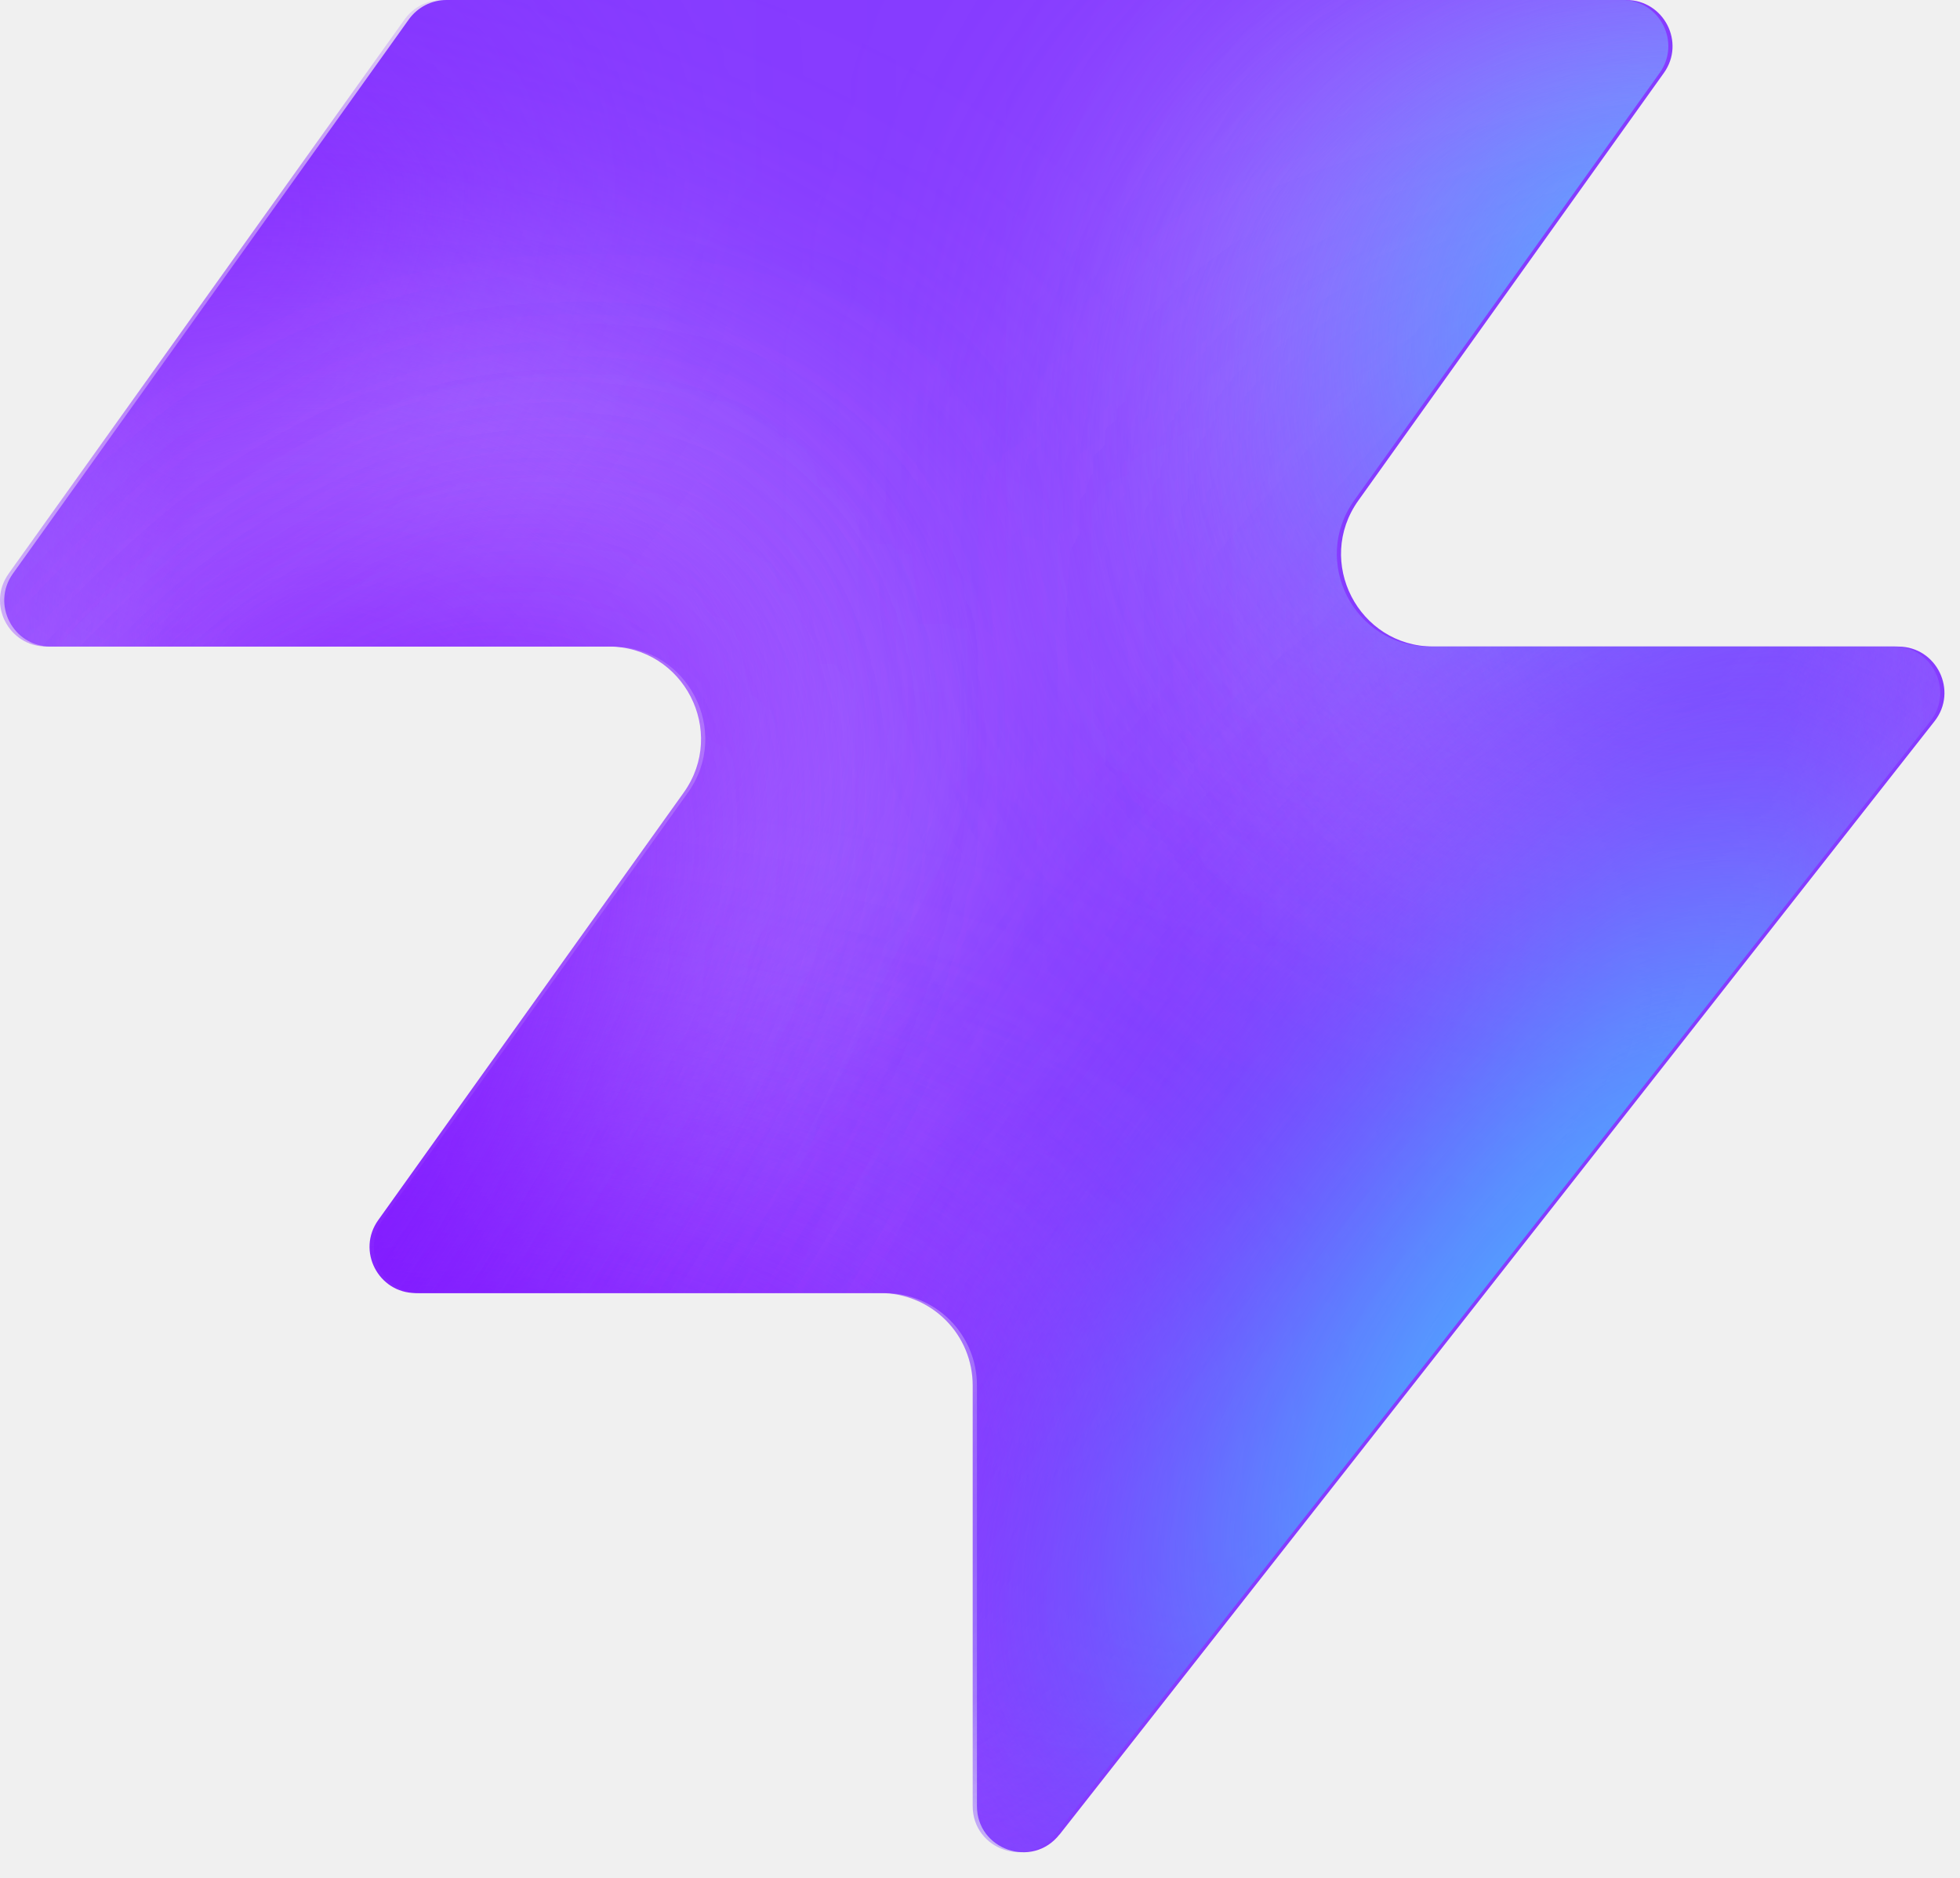
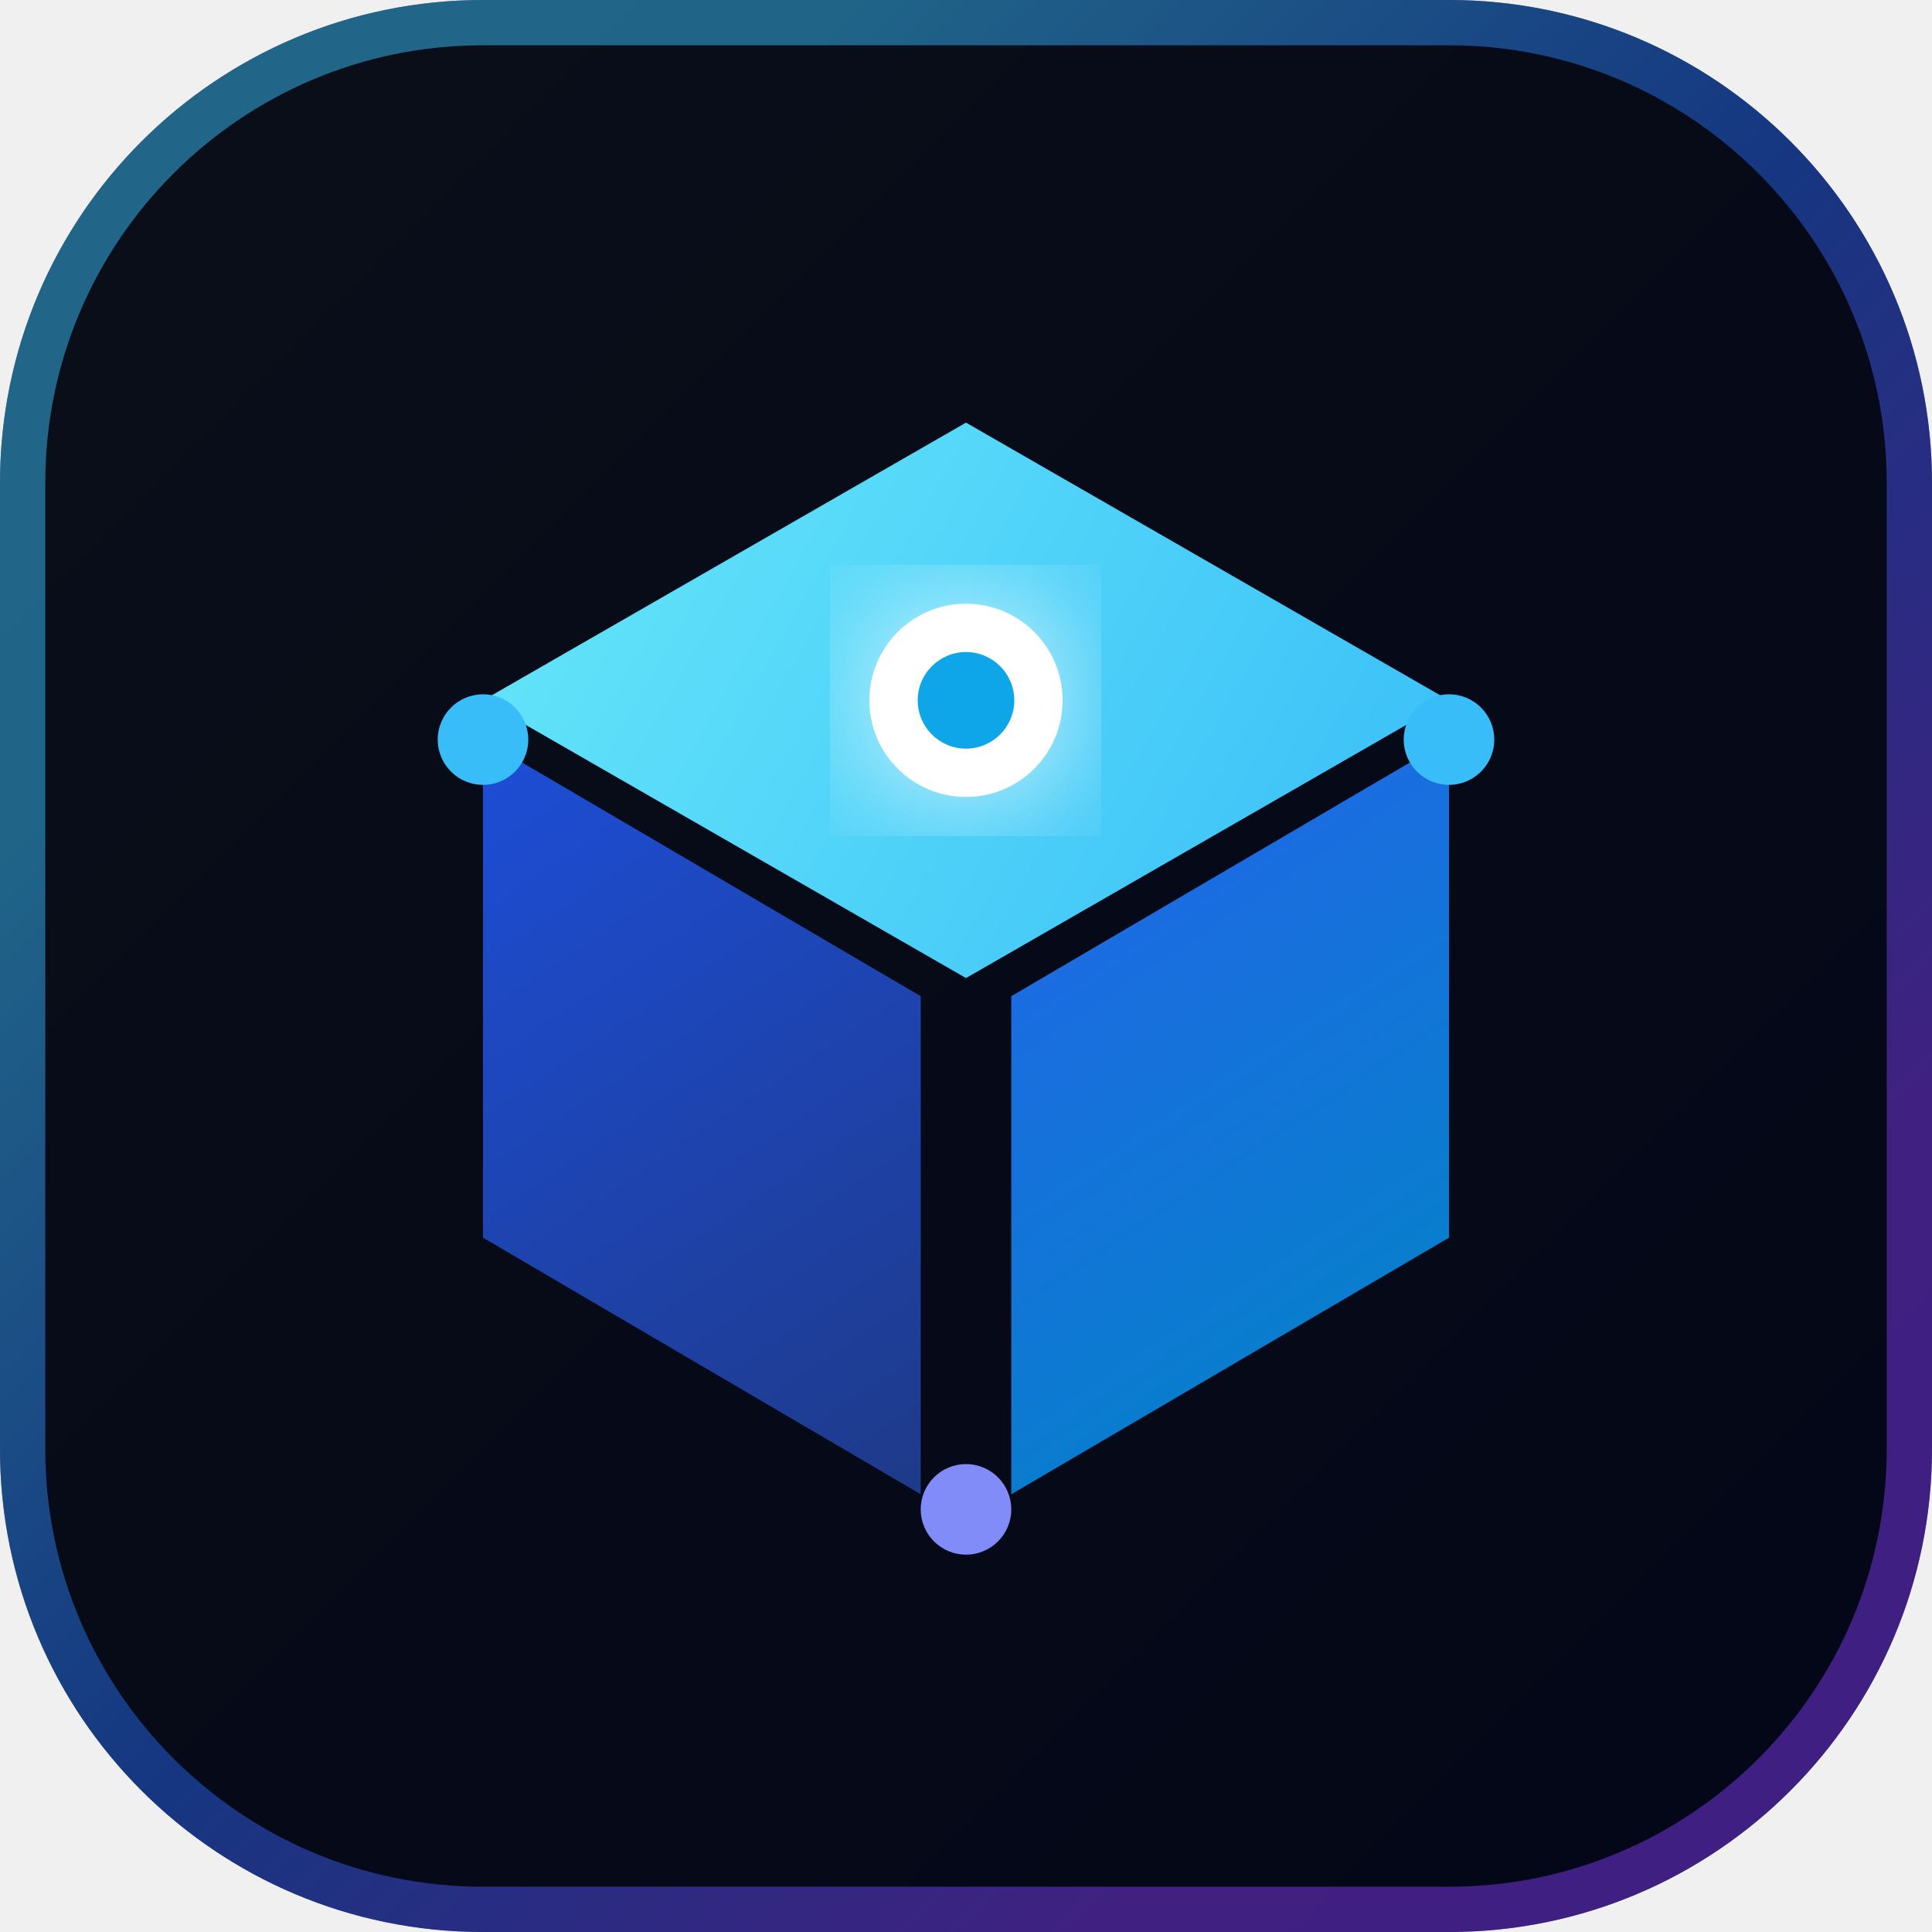
- <svg xmlns="http://www.w3.org/2000/svg" width="48" height="46" fill="none" viewBox="0 0 48 46">
-   <path fill="#863bff" d="M25.946 44.938c-.664.845-2.021.375-2.021-.698V33.937a2.26 2.26 0 0 0-2.262-2.262H10.287c-.92 0-1.456-1.04-.92-1.788l7.48-10.471c1.07-1.497 0-3.578-1.842-3.578H1.237c-.92 0-1.456-1.04-.92-1.788L10.013.474c.214-.297.556-.474.92-.474h28.894c.92 0 1.456 1.04.92 1.788l-7.48 10.471c-1.07 1.498 0 3.579 1.842 3.579h11.377c.943 0 1.473 1.088.89 1.83L25.947 44.94z" style="fill:#863bff;fill:color(display-p3 .525 .23 1);fill-opacity:1" />
-   <mask id="a" width="48" height="46" x="0" y="0" maskUnits="userSpaceOnUse" style="mask-type:alpha">
-     <path fill="#000" d="M25.842 44.938c-.664.844-2.021.375-2.021-.698V33.937a2.26 2.26 0 0 0-2.262-2.262H10.183c-.92 0-1.456-1.04-.92-1.788l7.48-10.471c1.07-1.498 0-3.579-1.842-3.579H1.133c-.92 0-1.456-1.04-.92-1.787L9.91.473c.214-.297.556-.474.92-.474h28.894c.92 0 1.456 1.04.92 1.788l-7.48 10.471c-1.07 1.498 0 3.578 1.842 3.578h11.377c.943 0 1.473 1.088.89 1.832L25.843 44.94z" style="fill:#000;fill-opacity:1" />
-   </mask>
-   <g mask="url(#a)">
-     <g filter="url(#b)">
-       <ellipse cx="5.508" cy="14.704" fill="#ede6ff" rx="5.508" ry="14.704" style="fill:#ede6ff;fill:color(display-p3 .927 .903 1);fill-opacity:1" transform="matrix(.00324 1 1 -.00324 -4.47 31.516)" />
-     </g>
-     <g filter="url(#c)">
-       <ellipse cx="10.399" cy="29.851" fill="#ede6ff" rx="10.399" ry="29.851" style="fill:#ede6ff;fill:color(display-p3 .927 .903 1);fill-opacity:1" transform="matrix(.00324 1 1 -.00324 -39.328 7.883)" />
-     </g>
-     <g filter="url(#d)">
-       <ellipse cx="5.508" cy="30.487" fill="#7e14ff" rx="5.508" ry="30.487" style="fill:#7e14ff;fill:color(display-p3 .492 .077 1);fill-opacity:1" transform="rotate(89.814 -25.913 -14.639)scale(1 -1)" />
-     </g>
-     <g filter="url(#e)">
-       <ellipse cx="5.508" cy="30.599" fill="#7e14ff" rx="5.508" ry="30.599" style="fill:#7e14ff;fill:color(display-p3 .492 .077 1);fill-opacity:1" transform="rotate(89.814 -32.644 -3.334)scale(1 -1)" />
-     </g>
-     <g filter="url(#f)">
-       <ellipse cx="5.508" cy="30.599" fill="#7e14ff" rx="5.508" ry="30.599" style="fill:#7e14ff;fill:color(display-p3 .492 .077 1);fill-opacity:1" transform="matrix(.00324 1 1 -.00324 -34.34 30.47)" />
-     </g>
-     <g filter="url(#g)">
-       <ellipse cx="14.072" cy="22.078" fill="#ede6ff" rx="14.072" ry="22.078" style="fill:#ede6ff;fill:color(display-p3 .927 .903 1);fill-opacity:1" transform="rotate(93.35 24.506 48.493)scale(-1 1)" />
-     </g>
-     <g filter="url(#h)">
-       <ellipse cx="3.47" cy="21.501" fill="#7e14ff" rx="3.47" ry="21.501" style="fill:#7e14ff;fill:color(display-p3 .492 .077 1);fill-opacity:1" transform="rotate(89.009 28.708 47.59)scale(-1 1)" />
-     </g>
-     <g filter="url(#i)">
-       <ellipse cx="3.47" cy="21.501" fill="#7e14ff" rx="3.47" ry="21.501" style="fill:#7e14ff;fill:color(display-p3 .492 .077 1);fill-opacity:1" transform="rotate(89.009 28.708 47.59)scale(-1 1)" />
-     </g>
-     <g filter="url(#j)">
-       <ellipse cx=".387" cy="8.972" fill="#7e14ff" rx="4.407" ry="29.108" style="fill:#7e14ff;fill:color(display-p3 .492 .077 1);fill-opacity:1" transform="rotate(39.51 .387 8.972)" />
-     </g>
-     <g filter="url(#k)">
-       <ellipse cx="47.523" cy="-6.092" fill="#7e14ff" rx="4.407" ry="29.108" style="fill:#7e14ff;fill:color(display-p3 .492 .077 1);fill-opacity:1" transform="rotate(37.892 47.523 -6.092)" />
-     </g>
-     <g filter="url(#l)">
-       <ellipse cx="41.412" cy="6.333" fill="#47bfff" rx="5.971" ry="9.665" style="fill:#47bfff;fill:color(display-p3 .28 .748 1);fill-opacity:1" transform="rotate(37.892 41.412 6.333)" />
-     </g>
-     <g filter="url(#m)">
-       <ellipse cx="-1.879" cy="38.332" fill="#7e14ff" rx="4.407" ry="29.108" style="fill:#7e14ff;fill:color(display-p3 .492 .077 1);fill-opacity:1" transform="rotate(37.892 -1.88 38.332)" />
-     </g>
-     <g filter="url(#n)">
-       <ellipse cx="-1.879" cy="38.332" fill="#7e14ff" rx="4.407" ry="29.108" style="fill:#7e14ff;fill:color(display-p3 .492 .077 1);fill-opacity:1" transform="rotate(37.892 -1.88 38.332)" />
-     </g>
-     <g filter="url(#o)">
-       <ellipse cx="35.651" cy="29.907" fill="#7e14ff" rx="4.407" ry="29.108" style="fill:#7e14ff;fill:color(display-p3 .492 .077 1);fill-opacity:1" transform="rotate(37.892 35.651 29.907)" />
-     </g>
-     <g filter="url(#p)">
-       <ellipse cx="38.418" cy="32.4" fill="#47bfff" rx="5.971" ry="15.297" style="fill:#47bfff;fill:color(display-p3 .28 .748 1);fill-opacity:1" transform="rotate(37.892 38.418 32.4)" />
-     </g>
-   </g>
+ <svg xmlns="http://www.w3.org/2000/svg" viewBox="0 0 64 64" fill="none">
  <defs>
-     <filter id="b" width="60.045" height="41.654" x="-19.77" y="16.149" color-interpolation-filters="sRGB" filterUnits="userSpaceOnUse">
-       <feFlood flood-opacity="0" result="BackgroundImageFix" />
-       <feBlend in="SourceGraphic" in2="BackgroundImageFix" result="shape" />
-       <feGaussianBlur result="effect1_foregroundBlur_2002_17158" stdDeviation="7.659" />
-     </filter>
-     <filter id="c" width="90.34" height="51.437" x="-54.613" y="-7.533" color-interpolation-filters="sRGB" filterUnits="userSpaceOnUse">
-       <feFlood flood-opacity="0" result="BackgroundImageFix" />
-       <feBlend in="SourceGraphic" in2="BackgroundImageFix" result="shape" />
-       <feGaussianBlur result="effect1_foregroundBlur_2002_17158" stdDeviation="7.659" />
-     </filter>
-     <filter id="d" width="79.355" height="29.4" x="-49.64" y="2.03" color-interpolation-filters="sRGB" filterUnits="userSpaceOnUse">
-       <feFlood flood-opacity="0" result="BackgroundImageFix" />
-       <feBlend in="SourceGraphic" in2="BackgroundImageFix" result="shape" />
-       <feGaussianBlur result="effect1_foregroundBlur_2002_17158" stdDeviation="4.596" />
-     </filter>
-     <filter id="e" width="79.579" height="29.4" x="-45.045" y="20.029" color-interpolation-filters="sRGB" filterUnits="userSpaceOnUse">
-       <feFlood flood-opacity="0" result="BackgroundImageFix" />
-       <feBlend in="SourceGraphic" in2="BackgroundImageFix" result="shape" />
-       <feGaussianBlur result="effect1_foregroundBlur_2002_17158" stdDeviation="4.596" />
-     </filter>
-     <filter id="f" width="79.579" height="29.4" x="-43.513" y="21.178" color-interpolation-filters="sRGB" filterUnits="userSpaceOnUse">
-       <feFlood flood-opacity="0" result="BackgroundImageFix" />
-       <feBlend in="SourceGraphic" in2="BackgroundImageFix" result="shape" />
-       <feGaussianBlur result="effect1_foregroundBlur_2002_17158" stdDeviation="4.596" />
-     </filter>
-     <filter id="g" width="74.749" height="58.852" x="15.756" y="-17.901" color-interpolation-filters="sRGB" filterUnits="userSpaceOnUse">
-       <feFlood flood-opacity="0" result="BackgroundImageFix" />
-       <feBlend in="SourceGraphic" in2="BackgroundImageFix" result="shape" />
-       <feGaussianBlur result="effect1_foregroundBlur_2002_17158" stdDeviation="7.659" />
-     </filter>
-     <filter id="h" width="61.377" height="25.362" x="23.548" y="2.284" color-interpolation-filters="sRGB" filterUnits="userSpaceOnUse">
-       <feFlood flood-opacity="0" result="BackgroundImageFix" />
-       <feBlend in="SourceGraphic" in2="BackgroundImageFix" result="shape" />
-       <feGaussianBlur result="effect1_foregroundBlur_2002_17158" stdDeviation="4.596" />
-     </filter>
-     <filter id="i" width="61.377" height="25.362" x="23.548" y="2.284" color-interpolation-filters="sRGB" filterUnits="userSpaceOnUse">
-       <feFlood flood-opacity="0" result="BackgroundImageFix" />
-       <feBlend in="SourceGraphic" in2="BackgroundImageFix" result="shape" />
-       <feGaussianBlur result="effect1_foregroundBlur_2002_17158" stdDeviation="4.596" />
-     </filter>
-     <filter id="j" width="56.045" height="63.649" x="-27.636" y="-22.853" color-interpolation-filters="sRGB" filterUnits="userSpaceOnUse">
-       <feFlood flood-opacity="0" result="BackgroundImageFix" />
-       <feBlend in="SourceGraphic" in2="BackgroundImageFix" result="shape" />
-       <feGaussianBlur result="effect1_foregroundBlur_2002_17158" stdDeviation="4.596" />
-     </filter>
-     <filter id="k" width="54.814" height="64.646" x="20.116" y="-38.415" color-interpolation-filters="sRGB" filterUnits="userSpaceOnUse">
-       <feFlood flood-opacity="0" result="BackgroundImageFix" />
-       <feBlend in="SourceGraphic" in2="BackgroundImageFix" result="shape" />
-       <feGaussianBlur result="effect1_foregroundBlur_2002_17158" stdDeviation="4.596" />
-     </filter>
-     <filter id="l" width="33.541" height="35.313" x="24.641" y="-11.323" color-interpolation-filters="sRGB" filterUnits="userSpaceOnUse">
-       <feFlood flood-opacity="0" result="BackgroundImageFix" />
-       <feBlend in="SourceGraphic" in2="BackgroundImageFix" result="shape" />
-       <feGaussianBlur result="effect1_foregroundBlur_2002_17158" stdDeviation="4.596" />
-     </filter>
-     <filter id="m" width="54.814" height="64.646" x="-29.286" y="6.009" color-interpolation-filters="sRGB" filterUnits="userSpaceOnUse">
-       <feFlood flood-opacity="0" result="BackgroundImageFix" />
-       <feBlend in="SourceGraphic" in2="BackgroundImageFix" result="shape" />
-       <feGaussianBlur result="effect1_foregroundBlur_2002_17158" stdDeviation="4.596" />
-     </filter>
-     <filter id="n" width="54.814" height="64.646" x="-29.286" y="6.009" color-interpolation-filters="sRGB" filterUnits="userSpaceOnUse">
-       <feFlood flood-opacity="0" result="BackgroundImageFix" />
-       <feBlend in="SourceGraphic" in2="BackgroundImageFix" result="shape" />
-       <feGaussianBlur result="effect1_foregroundBlur_2002_17158" stdDeviation="4.596" />
-     </filter>
-     <filter id="o" width="54.814" height="64.646" x="8.244" y="-2.416" color-interpolation-filters="sRGB" filterUnits="userSpaceOnUse">
-       <feFlood flood-opacity="0" result="BackgroundImageFix" />
-       <feBlend in="SourceGraphic" in2="BackgroundImageFix" result="shape" />
-       <feGaussianBlur result="effect1_foregroundBlur_2002_17158" stdDeviation="4.596" />
-     </filter>
-     <filter id="p" width="39.409" height="43.623" x="18.713" y="10.588" color-interpolation-filters="sRGB" filterUnits="userSpaceOnUse">
-       <feFlood flood-opacity="0" result="BackgroundImageFix" />
-       <feBlend in="SourceGraphic" in2="BackgroundImageFix" result="shape" />
-       <feGaussianBlur result="effect1_foregroundBlur_2002_17158" stdDeviation="4.596" />
+     <linearGradient id="bgGrad" x1="0" y1="0" x2="64" y2="64" gradientUnits="userSpaceOnUse">
+       <stop offset="0%" stop-color="#0B0F19" />
+       <stop offset="100%" stop-color="#020617" />
+     </linearGradient>
+     <linearGradient id="cyanGrad" x1="14" y1="14" x2="50" y2="50" gradientUnits="userSpaceOnUse">
+       <stop offset="0%" stop-color="#38BDF8" />
+       <stop offset="50%" stop-color="#2563EB" />
+       <stop offset="100%" stop-color="#7C3AED" />
+     </linearGradient>
+     <linearGradient id="topFace" x1="16" y1="14" x2="48" y2="32" gradientUnits="userSpaceOnUse">
+       <stop offset="0%" stop-color="#67E8F9" />
+       <stop offset="100%" stop-color="#38BDF8" />
+     </linearGradient>
+     <linearGradient id="leftFace" x1="16" y1="24" x2="32" y2="48" gradientUnits="userSpaceOnUse">
+       <stop offset="0%" stop-color="#1D4ED8" />
+       <stop offset="100%" stop-color="#1E3A8A" />
+     </linearGradient>
+     <linearGradient id="rightFace" x1="32" y1="24" x2="48" y2="48" gradientUnits="userSpaceOnUse">
+       <stop offset="0%" stop-color="#2563EB" />
+       <stop offset="100%" stop-color="#0284C7" />
+     </linearGradient>
+     <filter id="glow" x="-20%" y="-20%" width="140%" height="140%">
+       <feGaussianBlur stdDeviation="2.5" result="blur" />
+       <feComposite in="SourceGraphic" in2="blur" operator="over" />
    </filter>
  </defs>
+   <rect width="64" height="64" rx="16" fill="url(#bgGrad)" />
+   <rect x="0.75" y="0.75" width="62.5" height="62.5" rx="15.25" stroke="url(#cyanGrad)" stroke-width="1.5" stroke-opacity="0.5" />
+   <path d="M32 14L48 23.2L32 32.4L16 23.2L32 14Z" fill="url(#topFace)" />
+   <path d="M16 24.5L30.5 33V49.5L16 41V24.5Z" fill="url(#leftFace)" />
+   <path d="M33.5 33L48 24.5V41L33.5 49.5V33Z" fill="url(#rightFace)" />
+   <circle cx="32" cy="23.2" r="3.2" fill="#FFFFFF" filter="url(#glow)" />
+   <circle cx="32" cy="23.2" r="1.6" fill="#0EA5E9" />
+   <circle cx="48" cy="24.5" r="1.5" fill="#38BDF8" />
+   <circle cx="16" cy="24.5" r="1.5" fill="#38BDF8" />
+   <circle cx="32" cy="50" r="1.5" fill="#818CF8" />
</svg>
